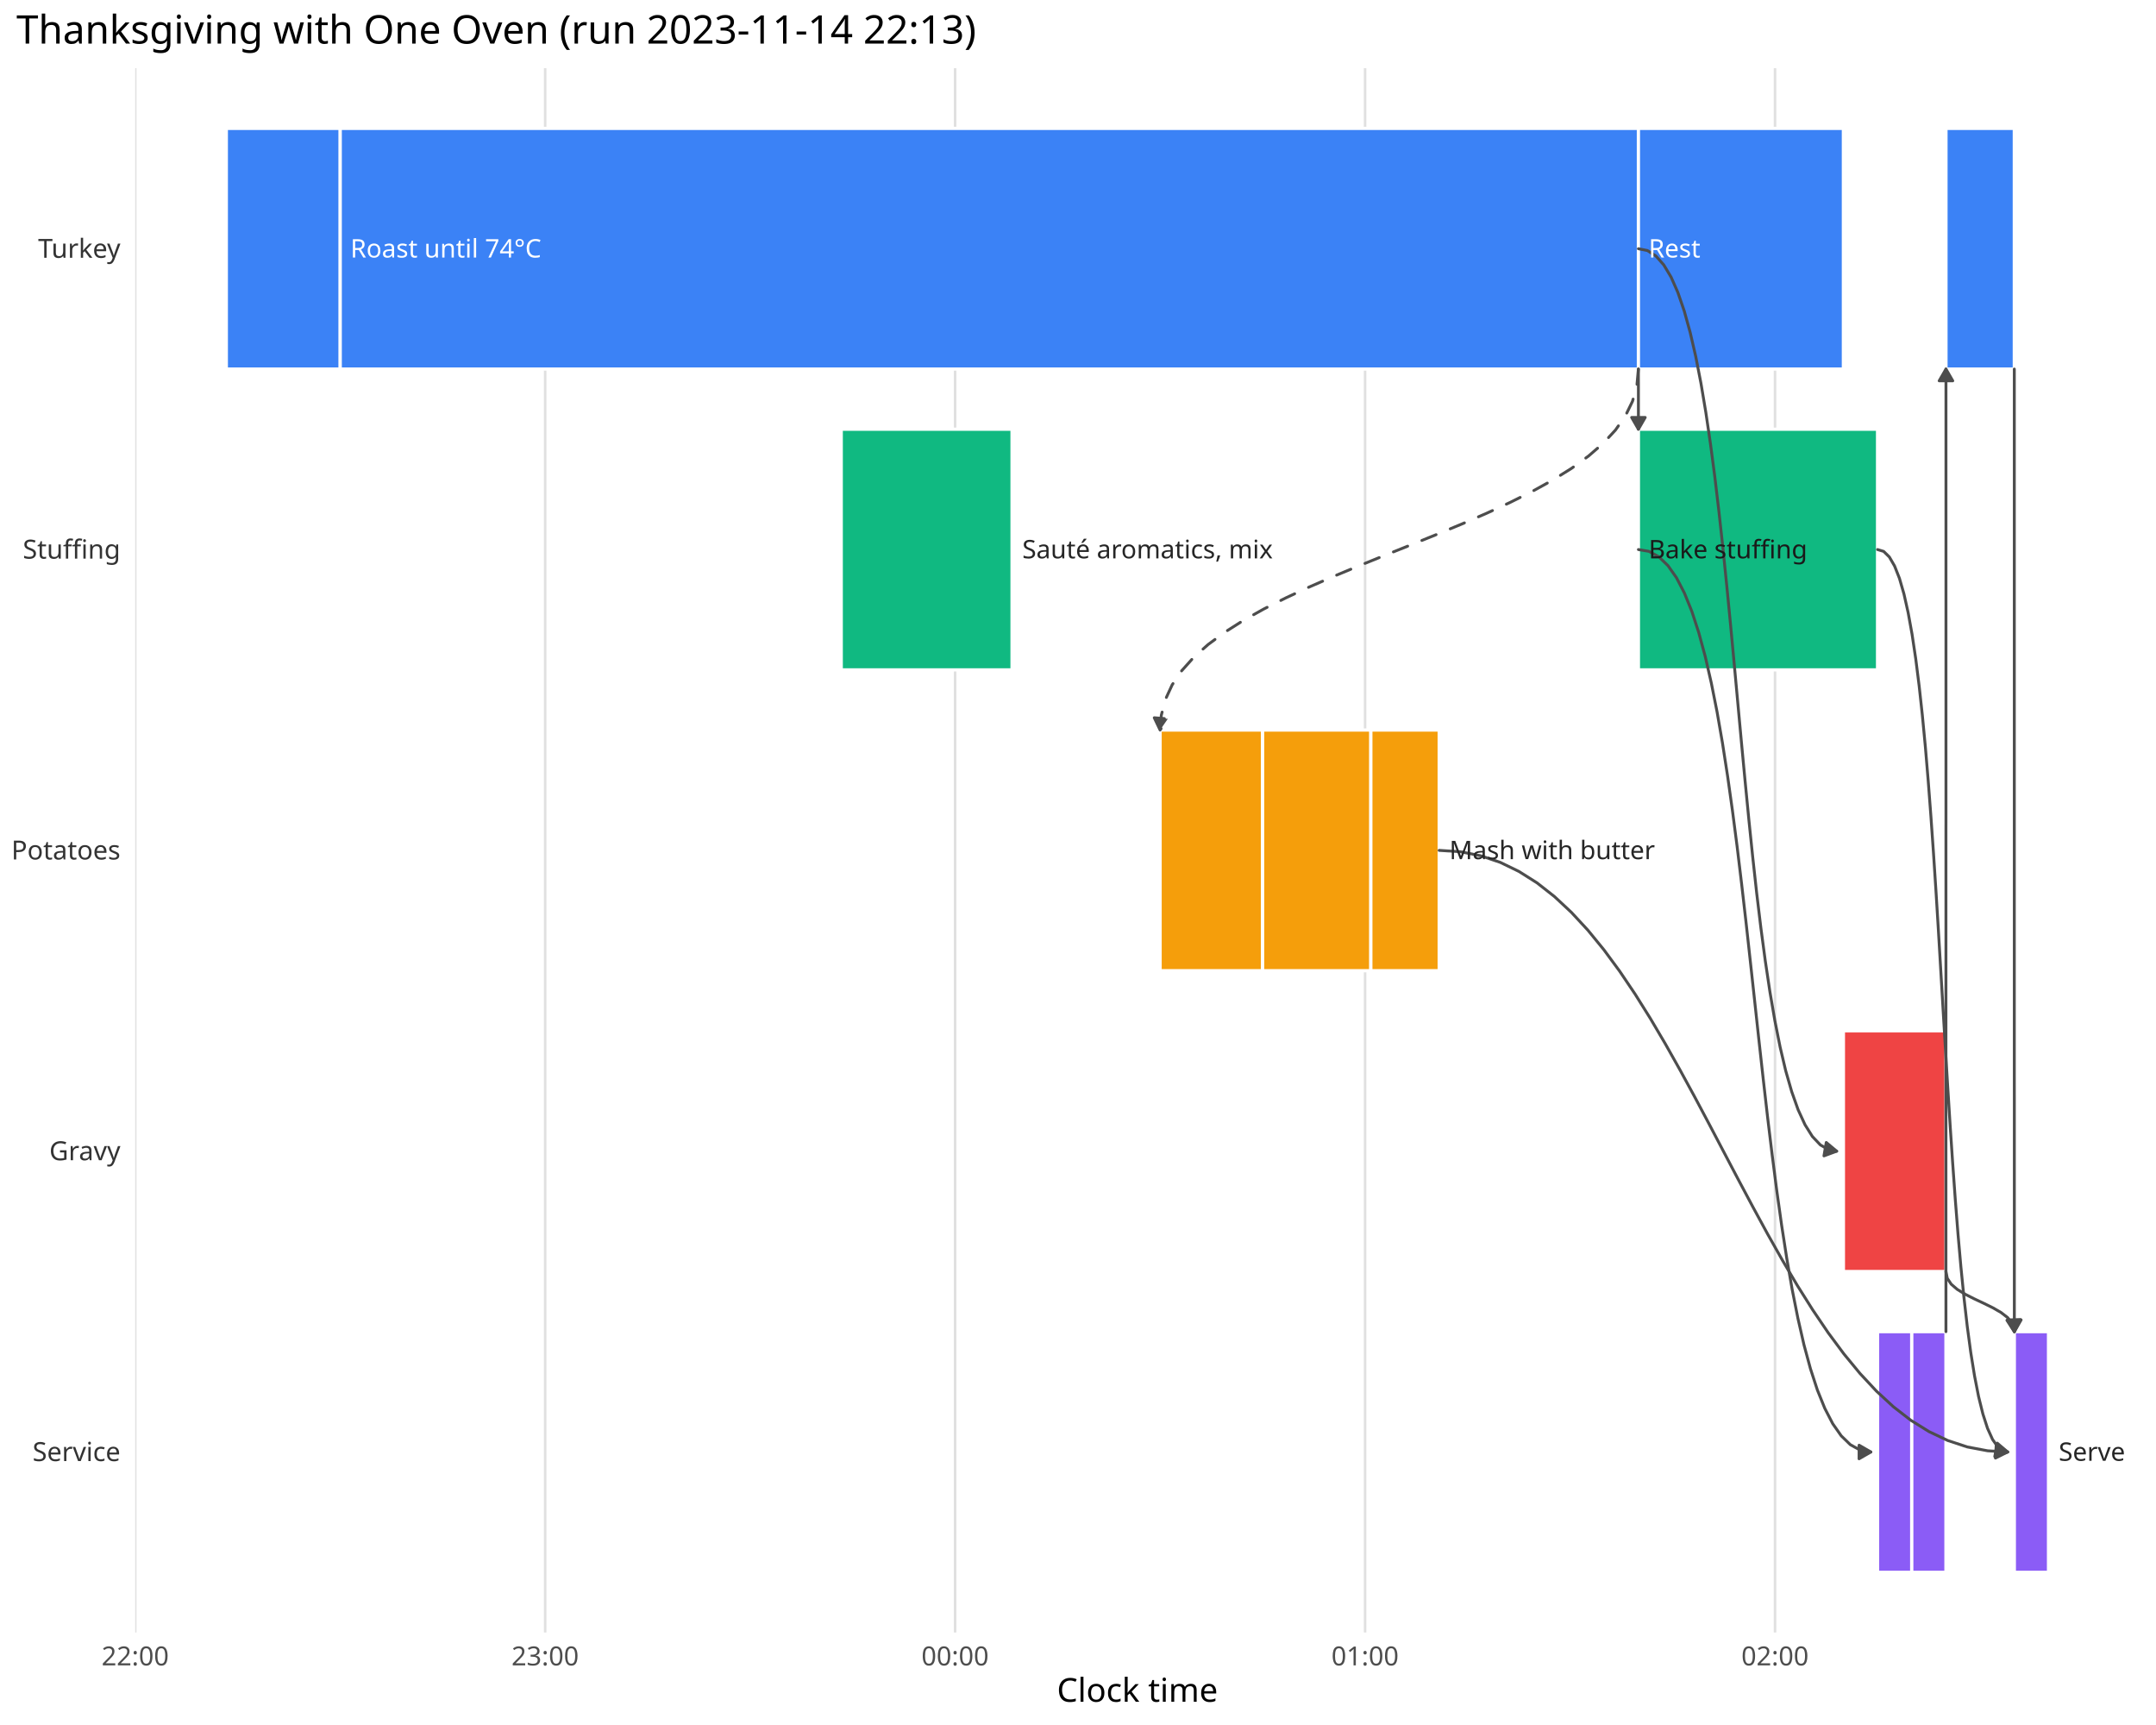
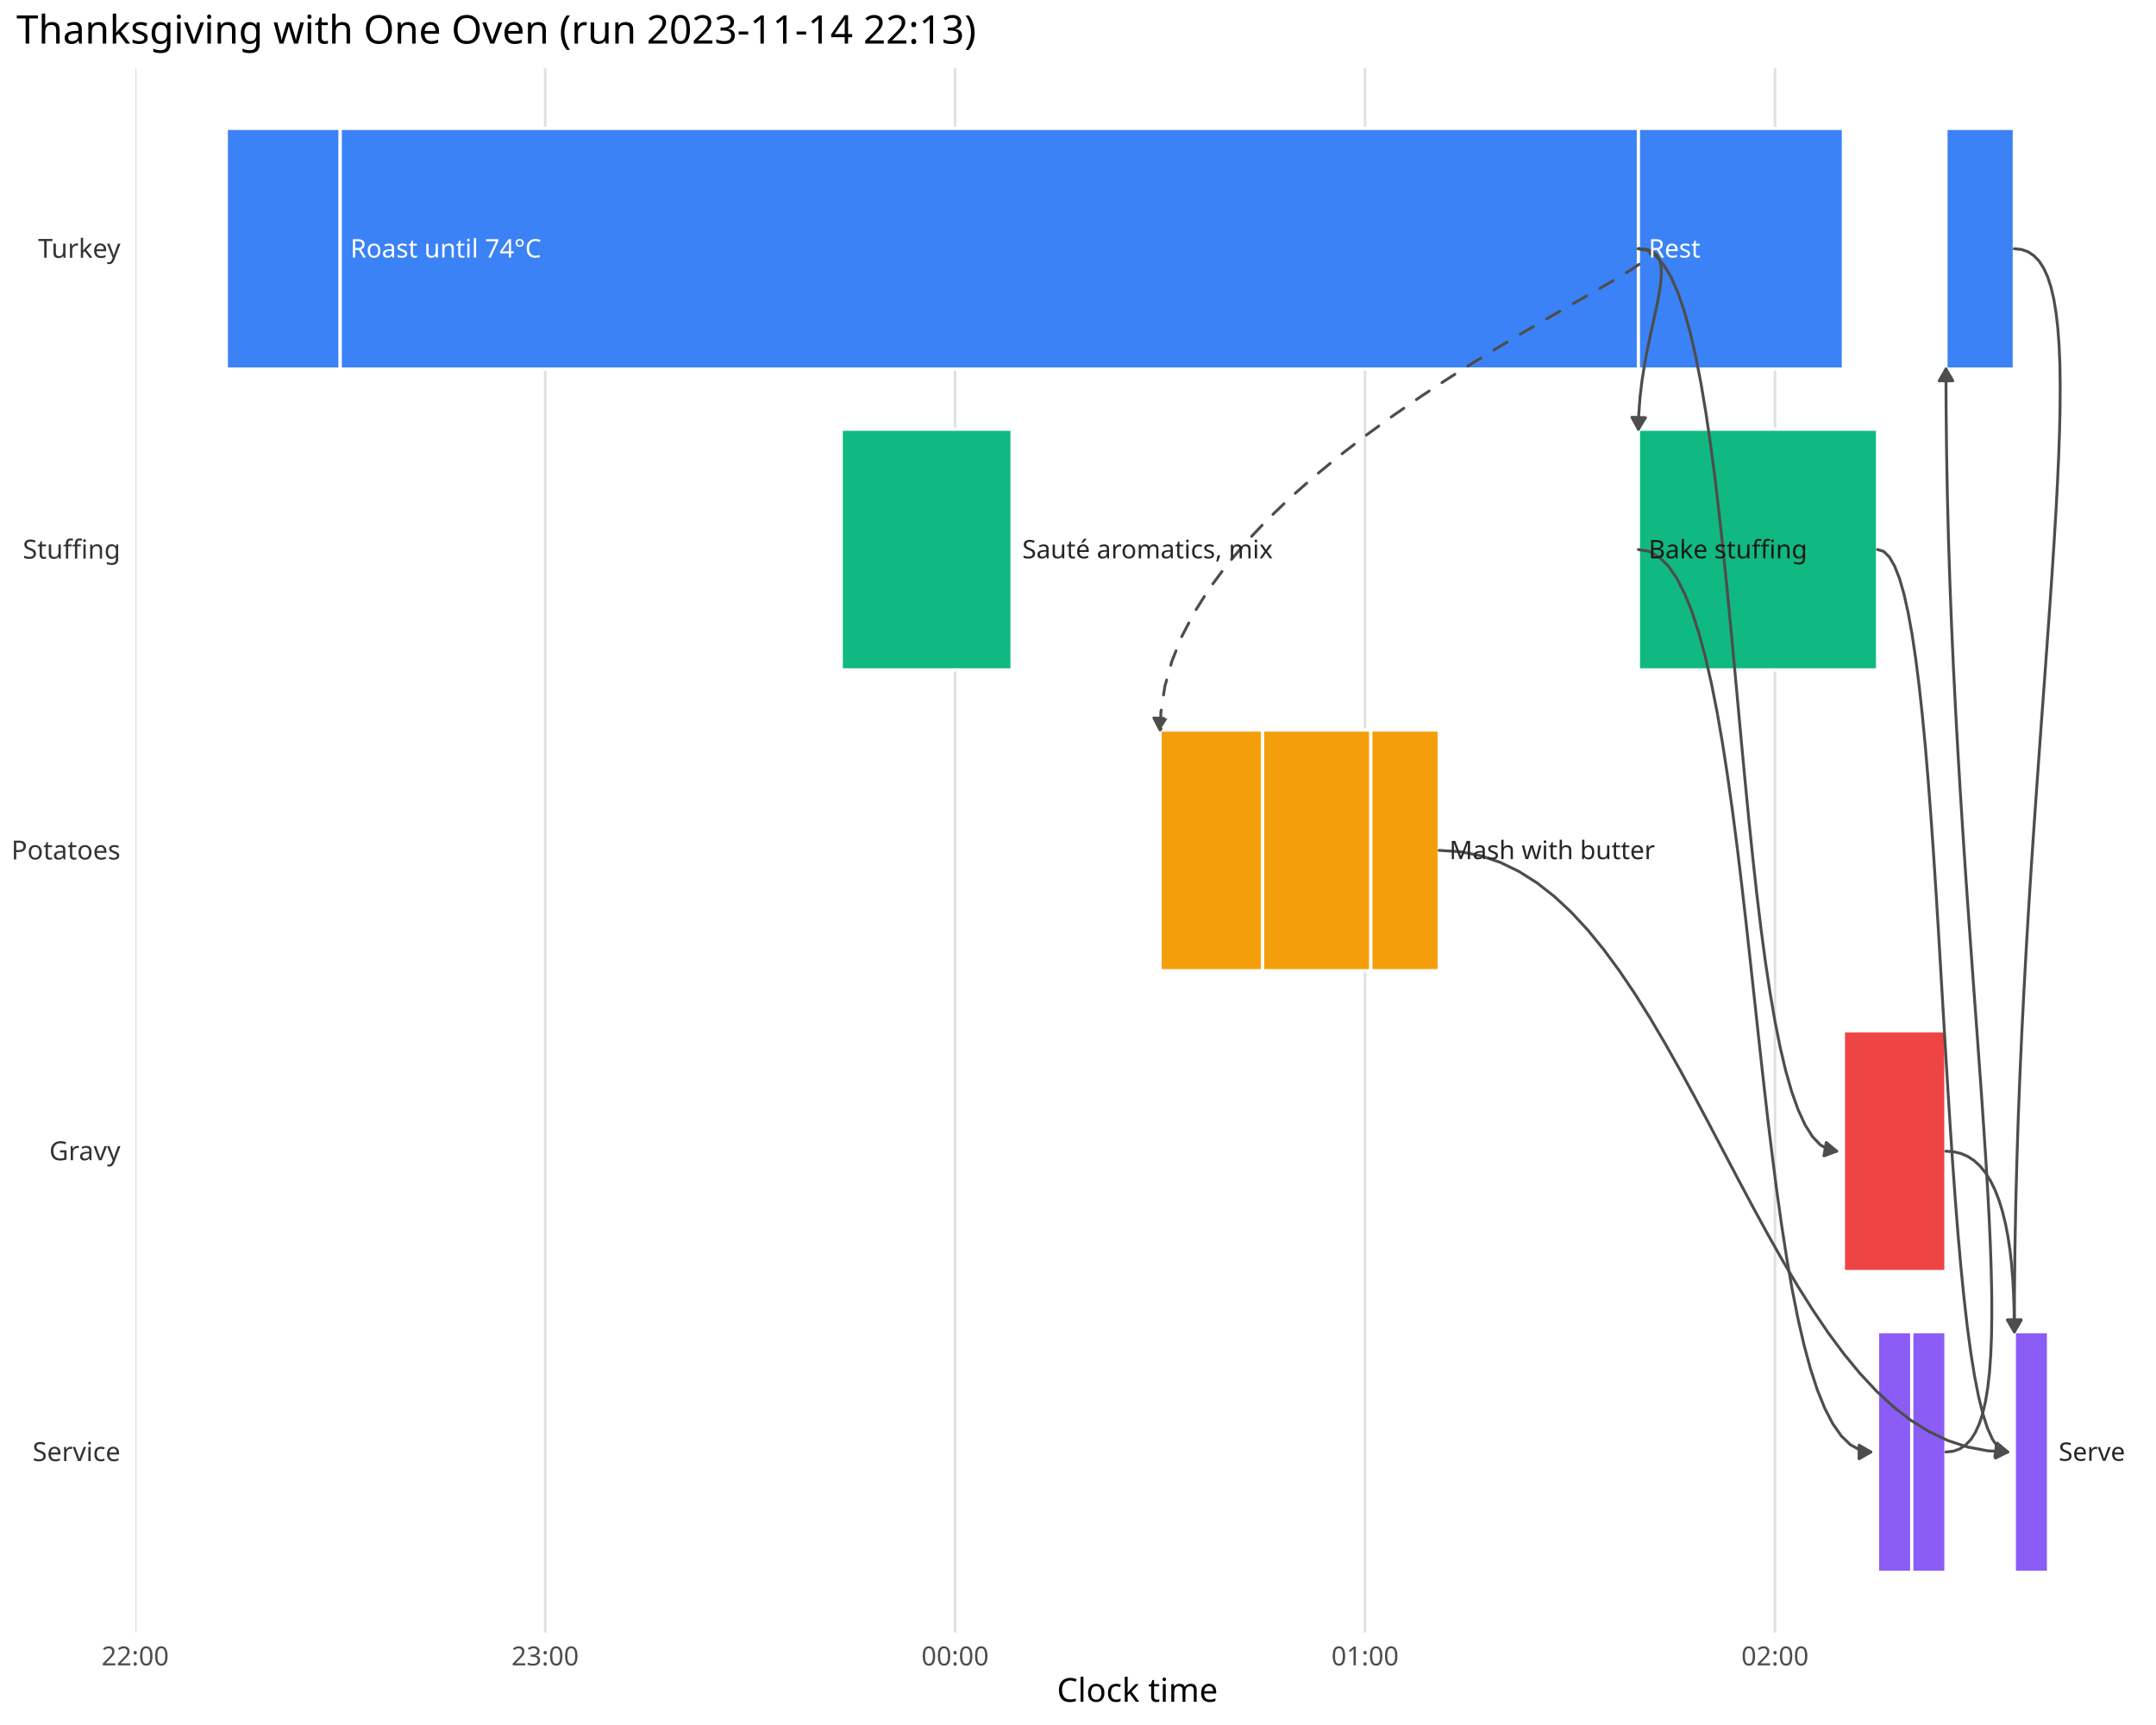
<svg xmlns="http://www.w3.org/2000/svg" class="svglite" data-engine-version="2.0" width="720.00pt" height="576.00pt" viewBox="0 0 720.00 576.00">
  <defs>
    <style type="text/css">
    .svglite line, .svglite polyline, .svglite polygon, .svglite path, .svglite rect, .svglite circle {
      fill: none;
      stroke: #000000;
      stroke-linecap: round;
      stroke-linejoin: round;
      stroke-miterlimit: 10.00;
    }
  </style>
  </defs>
  <rect width="100%" height="100%" style="stroke: none; fill: #FFFFFF;" />
  <defs>
    <clipPath id="cpMC4wMHw3MjAuMDB8MC4wMHw1NzYuMDA=">
      <rect x="0.00" y="0.00" width="720.00" height="576.00" />
    </clipPath>
  </defs>
  <g clip-path="url(#cpMC4wMHw3MjAuMDB8MC4wMHw1NzYuMDA=)">
    <rect x="0.00" y="0.00" width="720.00" height="576.00" style="stroke-width: 1.07; stroke: none; fill: #FFFFFF;" />
  </g>
  <defs>
    <clipPath id="cpNDUuMTV8NzE0LjUyfDIyLjc4fDU0NS4xMQ==">
      <rect x="45.15" y="22.78" width="669.37" height="522.33" />
    </clipPath>
  </defs>
  <g clip-path="url(#cpNDUuMTV8NzE0LjUyfDIyLjc4fDU0NS4xMQ==)">
    <polyline points="45.16,545.11 45.16,22.78 " style="stroke-width: 0.85; stroke: #E0E0E0; stroke-linecap: butt;" />
    <polyline points="182.06,545.11 182.06,22.78 " style="stroke-width: 0.85; stroke: #E0E0E0; stroke-linecap: butt;" />
    <polyline points="318.96,545.11 318.96,22.78 " style="stroke-width: 0.85; stroke: #E0E0E0; stroke-linecap: butt;" />
    <polyline points="455.87,545.11 455.87,22.78 " style="stroke-width: 0.85; stroke: #E0E0E0; stroke-linecap: butt;" />
    <polyline points="592.77,545.11 592.77,22.78 " style="stroke-width: 0.85; stroke: #E0E0E0; stroke-linecap: butt;" />
    <rect x="75.58" y="42.87" width="38.03" height="80.36" style="stroke-width: 1.07; stroke: #FFFFFF; stroke-linecap: butt; stroke-linejoin: miter; fill: #3B82F6;" />
    <rect x="113.62" y="42.87" width="433.53" height="80.36" style="stroke-width: 1.07; stroke: #FFFFFF; stroke-linecap: butt; stroke-linejoin: miter; fill: #3B82F6;" />
    <rect x="547.15" y="42.87" width="68.45" height="80.36" style="stroke-width: 1.07; stroke: #FFFFFF; stroke-linecap: butt; stroke-linejoin: miter; fill: #3B82F6;" />
    <rect x="649.86" y="42.87" width="22.82" height="80.36" style="stroke-width: 1.07; stroke: #FFFFFF; stroke-linecap: butt; stroke-linejoin: miter; fill: #3B82F6;" />
    <rect x="280.93" y="143.32" width="57.04" height="80.36" style="stroke-width: 1.07; stroke: #FFFFFF; stroke-linecap: butt; stroke-linejoin: miter; fill: #10B981;" />
    <rect x="547.15" y="143.32" width="79.86" height="80.36" style="stroke-width: 1.07; stroke: #FFFFFF; stroke-linecap: butt; stroke-linejoin: miter; fill: #10B981;" />
    <rect x="387.42" y="243.77" width="34.23" height="80.36" style="stroke-width: 1.07; stroke: #FFFFFF; stroke-linecap: butt; stroke-linejoin: miter; fill: #F59E0B;" />
    <rect x="421.66" y="243.77" width="36.13" height="80.36" style="stroke-width: 1.07; stroke: #FFFFFF; stroke-linecap: butt; stroke-linejoin: miter; fill: #F59E0B;" />
    <rect x="457.80" y="243.77" width="22.82" height="80.36" style="stroke-width: 1.07; stroke: #FFFFFF; stroke-linecap: butt; stroke-linejoin: miter; fill: #F59E0B;" />
    <rect x="615.61" y="344.22" width="34.23" height="80.36" style="stroke-width: 1.07; stroke: #FFFFFF; stroke-linecap: butt; stroke-linejoin: miter; fill: #EF4444;" />
    <rect x="627.02" y="444.66" width="11.41" height="80.36" style="stroke-width: 1.07; stroke: #FFFFFF; stroke-linecap: butt; stroke-linejoin: miter; fill: #8B5CF6;" />
    <rect x="638.44" y="444.66" width="11.41" height="80.36" style="stroke-width: 1.07; stroke: #FFFFFF; stroke-linecap: butt; stroke-linejoin: miter; fill: #8B5CF6;" />
    <rect x="672.69" y="444.66" width="11.41" height="80.36" style="stroke-width: 1.07; stroke: #FFFFFF; stroke-linecap: butt; stroke-linejoin: miter; fill: #8B5CF6;" />
-     <polyline points="649.85,444.66 649.85,432.90 649.85,421.70 649.85,411.02 649.85,400.80 649.85,391.00 649.85,381.58 649.85,372.49 649.85,363.70 649.85,355.19 649.85,346.91 649.85,338.85 649.85,330.97 649.85,323.25 649.85,315.67 649.85,308.18 649.85,300.78 649.85,293.44 649.85,286.13 649.85,278.82 649.86,271.50 649.86,264.14 649.86,256.70 649.86,249.18 649.86,241.54 649.86,233.76 649.86,225.81 649.86,217.67 649.86,209.30 649.86,200.68 649.86,191.78 649.86,182.56 649.86,172.99 649.86,163.02 649.86,152.62 649.86,141.74 649.86,130.32 649.86,123.23 " style="stroke-width: 0.96; stroke: #4D4D4D;" />
-     <polygon points="652.13,127.16 649.86,123.23 647.59,127.16 " style="stroke-width: 0.96; stroke: #4D4D4D; fill: #4D4D4D;" />
-     <polyline points="547.14,123.23 547.14,125.97 547.15,128.29 547.15,130.34 547.15,132.22 547.15,134.05 547.15,135.93 547.15,137.94 547.15,140.21 547.15,142.88 547.15,143.32 " style="stroke-width: 0.96; stroke: #4D4D4D;" />
-     <polygon points="544.89,139.39 547.15,143.32 549.42,139.39 " style="stroke-width: 0.96; stroke: #4D4D4D; fill: #4D4D4D;" />
-     <polyline points="547.14,123.23 546.64,128.79 545.17,134.01 542.77,138.93 539.48,143.61 535.37,148.05 530.46,152.30 524.83,156.38 518.53,160.31 511.63,164.12 504.20,167.82 496.34,171.44 488.14,174.99 479.68,178.50 471.07,181.98 462.42,185.45 453.82,188.94 445.39,192.45 437.22,196.01 429.41,199.64 422.05,203.35 415.22,207.17 409.00,211.12 403.45,215.22 398.64,219.49 394.63,223.97 391.45,228.67 389.16,233.63 387.81,238.89 387.42,243.77 " style="stroke-width: 0.96; stroke: #4D4D4D; stroke-dasharray: 5.12,5.12;" />
-     <polygon points="385.47,239.67 387.42,243.77 389.99,240.03 " style="stroke-width: 0.96; stroke: #4D4D4D; stroke-dasharray: 5.12,5.12; fill: #4D4D4D;" />
+     <polyline points="649.85,484.84 652.28,484.59 654.46,483.81 656.41,482.52 658.15,480.70 659.67,478.34 660.99,475.43 662.12,471.97 663.06,467.96 663.81,463.37 664.40,458.22 664.81,452.49 665.07,446.19 665.17,439.32 665.14,431.89 664.96,423.90 664.67,415.37 664.26,406.31 663.74,396.75 663.14,386.69 662.45,376.17 661.70,365.21 660.88,353.84 660.03,342.08 659.14,329.96 658.24,317.51 657.33,304.77 656.42,291.76 655.54,278.49 654.68,265.01 653.86,251.32 653.09,237.45 652.38,223.41 651.74,209.21 651.18,194.84 650.71,180.32 650.33,165.63 650.06,150.77 649.90,135.70 649.86,123.23 " style="stroke-width: 0.96; stroke: #4D4D4D;" />
+     <polygon points="652.14,127.15 649.86,123.23 647.60,127.17 " style="stroke-width: 0.96; stroke: #4D4D4D; fill: #4D4D4D;" />
+     <polyline points="547.14,83.05 549.77,83.28 551.79,83.97 553.26,85.14 554.23,86.81 554.74,88.98 554.83,91.65 554.56,94.82 554.00,98.45 553.20,102.50 552.24,106.93 551.20,111.67 550.16,116.66 549.18,121.86 548.33,127.23 547.68,132.74 547.27,138.40 547.15,143.32 " style="stroke-width: 0.96; stroke: #4D4D4D;" />
+     <polygon points="544.98,139.34 547.15,143.32 549.51,139.45 " style="stroke-width: 0.96; stroke: #4D4D4D; fill: #4D4D4D;" />
+     <polyline points="547.14,83.05 549.72,83.23 551.06,83.78 551.22,84.70 550.25,86.01 548.21,87.69 545.16,89.78 541.15,92.26 536.24,95.14 530.51,98.44 524.03,102.13 516.89,106.23 509.17,110.73 500.97,115.60 492.40,120.85 483.55,126.44 474.55,132.37 465.49,138.61 456.49,145.13 447.67,151.90 439.12,158.91 430.94,166.13 423.24,173.53 416.09,181.09 409.59,188.80 403.79,196.63 398.78,204.58 394.61,212.64 391.34,220.82 389.02,229.11 387.71,237.55 387.42,243.77 " style="stroke-width: 0.96; stroke: #4D4D4D; stroke-dasharray: 5.12,5.12;" />
+     <polygon points="385.34,239.74 387.42,243.77 389.87,239.95 " style="stroke-width: 0.96; stroke: #4D4D4D; stroke-dasharray: 5.12,5.12; fill: #4D4D4D;" />
    <polyline points="547.14,83.05 550.18,83.67 553.00,85.49 555.62,88.46 558.07,92.54 560.34,97.69 562.46,103.86 564.44,111.01 566.30,119.07 568.04,127.99 569.67,137.71 571.21,148.16 572.67,159.26 574.05,170.93 575.38,183.09 576.66,195.64 577.91,208.49 579.13,221.54 580.34,234.68 581.55,247.81 582.78,260.84 584.03,273.65 585.32,286.15 586.65,298.24 588.05,309.84 589.52,320.85 591.07,331.20 592.72,340.81 594.47,349.61 596.34,357.54 598.35,364.54 600.49,370.57 602.79,375.57 605.25,379.49 607.91,382.30 610.76,383.94 613.36,384.40 " style="stroke-width: 0.96; stroke: #4D4D4D;" />
    <polygon points="609.11,385.96 613.36,384.40 609.88,381.49 " style="stroke-width: 0.96; stroke: #4D4D4D; fill: #4D4D4D;" />
    <polyline points="547.15,183.50 550.68,184.11 553.96,185.91 557.01,188.86 559.86,192.91 562.51,198.02 564.99,204.14 567.30,211.23 569.47,219.23 571.50,228.08 573.42,237.73 575.22,248.10 576.93,259.13 578.56,270.72 580.13,282.80 581.63,295.28 583.10,308.06 584.53,321.04 585.96,334.12 587.38,347.20 588.82,360.18 590.28,372.96 591.79,385.44 593.35,397.53 594.98,409.13 596.69,420.16 598.49,430.53 600.41,440.19 602.44,449.05 604.61,457.06 606.92,464.15 609.40,470.28 612.05,475.40 614.89,479.45 617.94,482.41 621.22,484.22 624.74,484.84 624.77,484.84 " style="stroke-width: 0.96; stroke: #4D4D4D;" />
    <polygon points="620.84,487.11 624.77,484.84 620.85,482.57 " style="stroke-width: 0.96; stroke: #4D4D4D; fill: #4D4D4D;" />
-     <polyline points="672.68,123.23 672.68,135.00 672.68,146.19 672.68,156.88 672.68,167.09 672.68,176.89 672.68,186.32 672.68,195.41 672.68,204.19 672.68,212.71 672.68,220.98 672.68,229.04 672.68,236.92 672.68,244.64 672.68,252.23 672.68,259.71 672.68,267.11 672.68,274.46 672.68,281.77 672.68,289.07 672.68,296.40 672.68,303.76 672.68,311.19 672.68,318.71 672.68,326.35 672.68,334.13 672.68,342.08 672.68,350.23 672.68,358.59 672.69,367.21 672.69,376.12 672.69,385.34 672.69,394.91 672.69,404.87 672.69,415.27 672.69,426.15 672.69,437.57 672.69,444.66 " style="stroke-width: 0.96; stroke: #4D4D4D;" />
-     <polygon points="670.42,440.74 672.69,444.66 674.95,440.74 " style="stroke-width: 0.96; stroke: #4D4D4D; fill: #4D4D4D;" />
+     <polyline points="672.68,83.05 675.10,83.31 677.29,84.08 679.24,85.38 680.98,87.20 682.50,89.56 683.82,92.46 684.95,95.92 685.88,99.94 686.64,104.52 687.22,109.68 687.64,115.41 687.90,121.71 688.00,128.57 687.96,136.01 687.79,143.99 687.49,152.52 687.08,161.58 686.57,171.15 685.96,181.20 685.28,191.72 684.52,202.69 683.71,214.06 682.86,225.82 681.97,237.94 681.07,250.38 680.16,263.12 679.25,276.14 678.36,289.40 677.50,302.89 676.68,316.57 675.92,330.44 675.21,344.49 674.57,358.69 674.01,373.05 673.54,387.58 673.16,402.26 672.89,417.13 672.73,432.20 672.69,444.66 " style="stroke-width: 0.96; stroke: #4D4D4D;" />
+     <polygon points="670.43,440.73 672.69,444.66 674.97,440.74 " style="stroke-width: 0.96; stroke: #4D4D4D; fill: #4D4D4D;" />
    <polyline points="627.01,183.50 629.05,184.12 630.94,185.97 632.69,188.98 634.32,193.11 635.83,198.33 637.23,204.58 638.54,211.81 639.76,219.97 640.90,229.00 641.97,238.83 642.98,249.40 643.92,260.62 644.82,272.42 645.68,284.70 646.51,297.37 647.31,310.33 648.09,323.47 648.87,336.71 649.66,349.92 650.45,363.01 651.26,375.87 652.10,388.40 652.97,400.51 653.88,412.09 654.85,423.07 655.88,433.37 656.97,442.90 658.14,451.61 659.40,459.42 660.74,466.28 662.19,472.14 663.74,476.94 665.42,480.65 667.22,483.22 669.16,484.60 670.44,484.84 " style="stroke-width: 0.96; stroke: #4D4D4D;" />
    <polygon points="666.16,486.35 670.44,484.84 666.99,481.89 " style="stroke-width: 0.96; stroke: #4D4D4D; fill: #4D4D4D;" />
    <polyline points="480.61,283.95 487.73,284.41 494.52,285.76 501.02,287.96 507.26,290.99 513.29,294.80 519.11,299.37 524.76,304.64 530.26,310.58 535.62,317.14 540.87,324.27 546.02,331.91 551.09,340.00 556.09,348.47 561.03,357.25 565.94,366.26 570.82,375.44 575.68,384.69 580.55,393.95 585.43,403.11 590.33,412.12 595.28,420.88 600.28,429.33 605.36,437.39 610.51,445.00 615.77,452.09 621.14,458.61 626.64,464.51 632.31,469.74 638.14,474.26 644.18,478.02 650.44,481.00 656.96,483.15 663.77,484.44 670.44,484.84 " style="stroke-width: 0.96; stroke: #4D4D4D;" />
    <polygon points="666.38,486.87 670.44,484.84 666.65,482.34 " style="stroke-width: 0.96; stroke: #4D4D4D; fill: #4D4D4D;" />
-     <polyline points="649.84,424.58 650.30,426.84 651.61,428.81 653.65,430.56 656.27,432.16 659.27,433.68 662.44,435.17 665.51,436.68 668.25,438.26 670.45,439.96 671.96,441.87 672.65,444.04 672.69,444.66 " style="stroke-width: 0.96; stroke: #4D4D4D;" />
-     <polygon points="670.22,440.86 672.69,444.66 674.75,440.63 " style="stroke-width: 0.96; stroke: #4D4D4D; fill: #4D4D4D;" />
+     <polyline points="649.84,384.40 652.45,384.59 654.87,385.17 657.14,386.15 659.26,387.54 661.23,389.35 663.05,391.59 664.71,394.25 666.22,397.31 667.56,400.75 668.73,404.54 669.73,408.63 670.57,412.98 671.25,417.55 671.78,422.29 672.17,427.18 672.44,432.19 672.61,437.32 672.68,442.58 672.69,444.66 " style="stroke-width: 0.96; stroke: #4D4D4D;" />
+     <polygon points="670.41,440.74 672.69,444.66 674.94,440.73 " style="stroke-width: 0.96; stroke: #4D4D4D; fill: #4D4D4D;" />
    <text x="117.02" y="85.99" style="font-size: 8.54px; fill: #FFFFFF; font-family: sans;" textLength="61.78px" lengthAdjust="spacingAndGlyphs">Roast until 74°C</text>
    <text x="550.56" y="85.99" style="font-size: 8.54px; fill: #FFFFFF; font-family: sans;" textLength="17.56px" lengthAdjust="spacingAndGlyphs">Rest</text>
    <text x="341.38" y="186.44" style="font-size: 8.54px; fill: #262626; font-family: sans;" textLength="79.71px" lengthAdjust="spacingAndGlyphs">Sauté aromatics, mix</text>
    <text x="550.56" y="186.44" style="font-size: 8.54px; fill: #1A1A1A; font-family: sans;" textLength="49.36px" lengthAdjust="spacingAndGlyphs">Bake stuffing</text>
    <text x="484.01" y="286.89" style="font-size: 8.54px; fill: #262626; font-family: sans;" textLength="62.63px" lengthAdjust="spacingAndGlyphs">Mash with butter</text>
    <text x="687.50" y="487.78" style="font-size: 8.54px; fill: #262626; font-family: sans;" textLength="22.30px" lengthAdjust="spacingAndGlyphs">Serve</text>
  </g>
  <g clip-path="url(#cpMC4wMHw3MjAuMDB8MC4wMHw1NzYuMDA=)">
    <text x="40.22" y="487.87" text-anchor="end" style="font-size: 8.80px; fill: #333333; font-family: sans;" textLength="29.35px" lengthAdjust="spacingAndGlyphs">Service</text>
    <text x="40.22" y="387.42" text-anchor="end" style="font-size: 8.80px; fill: #333333; font-family: sans;" textLength="23.48px" lengthAdjust="spacingAndGlyphs">Gravy</text>
    <text x="40.22" y="286.98" text-anchor="end" style="font-size: 8.80px; fill: #333333; font-family: sans;" textLength="34.74px" lengthAdjust="spacingAndGlyphs">Potatoes</text>
    <text x="40.22" y="186.53" text-anchor="end" style="font-size: 8.80px; fill: #333333; font-family: sans;" textLength="29.84px" lengthAdjust="spacingAndGlyphs">Stuffing</text>
    <text x="40.22" y="86.08" text-anchor="end" style="font-size: 8.80px; fill: #333333; font-family: sans;" textLength="26.90px" lengthAdjust="spacingAndGlyphs">Turkey</text>
    <text x="45.16" y="556.10" text-anchor="middle" style="font-size: 8.80px; fill: #4D4D4D; font-family: sans;" textLength="22.02px" lengthAdjust="spacingAndGlyphs">22:00</text>
    <text x="182.06" y="556.10" text-anchor="middle" style="font-size: 8.80px; fill: #4D4D4D; font-family: sans;" textLength="22.02px" lengthAdjust="spacingAndGlyphs">23:00</text>
    <text x="318.96" y="556.10" text-anchor="middle" style="font-size: 8.80px; fill: #4D4D4D; font-family: sans;" textLength="22.02px" lengthAdjust="spacingAndGlyphs">00:00</text>
    <text x="455.87" y="556.10" text-anchor="middle" style="font-size: 8.80px; fill: #4D4D4D; font-family: sans;" textLength="22.02px" lengthAdjust="spacingAndGlyphs">01:00</text>
    <text x="592.77" y="556.10" text-anchor="middle" style="font-size: 8.80px; fill: #4D4D4D; font-family: sans;" textLength="22.02px" lengthAdjust="spacingAndGlyphs">02:00</text>
    <text x="379.84" y="568.24" text-anchor="middle" style="font-size: 11.00px; font-family: sans;" textLength="51.35px" lengthAdjust="spacingAndGlyphs">Clock time</text>
    <text x="5.48" y="14.56" style="font-size: 13.20px; font-family: sans;" textLength="308.21px" lengthAdjust="spacingAndGlyphs">Thanksgiving with One Oven (run 2023-11-14 22:13)</text>
  </g>
</svg>
